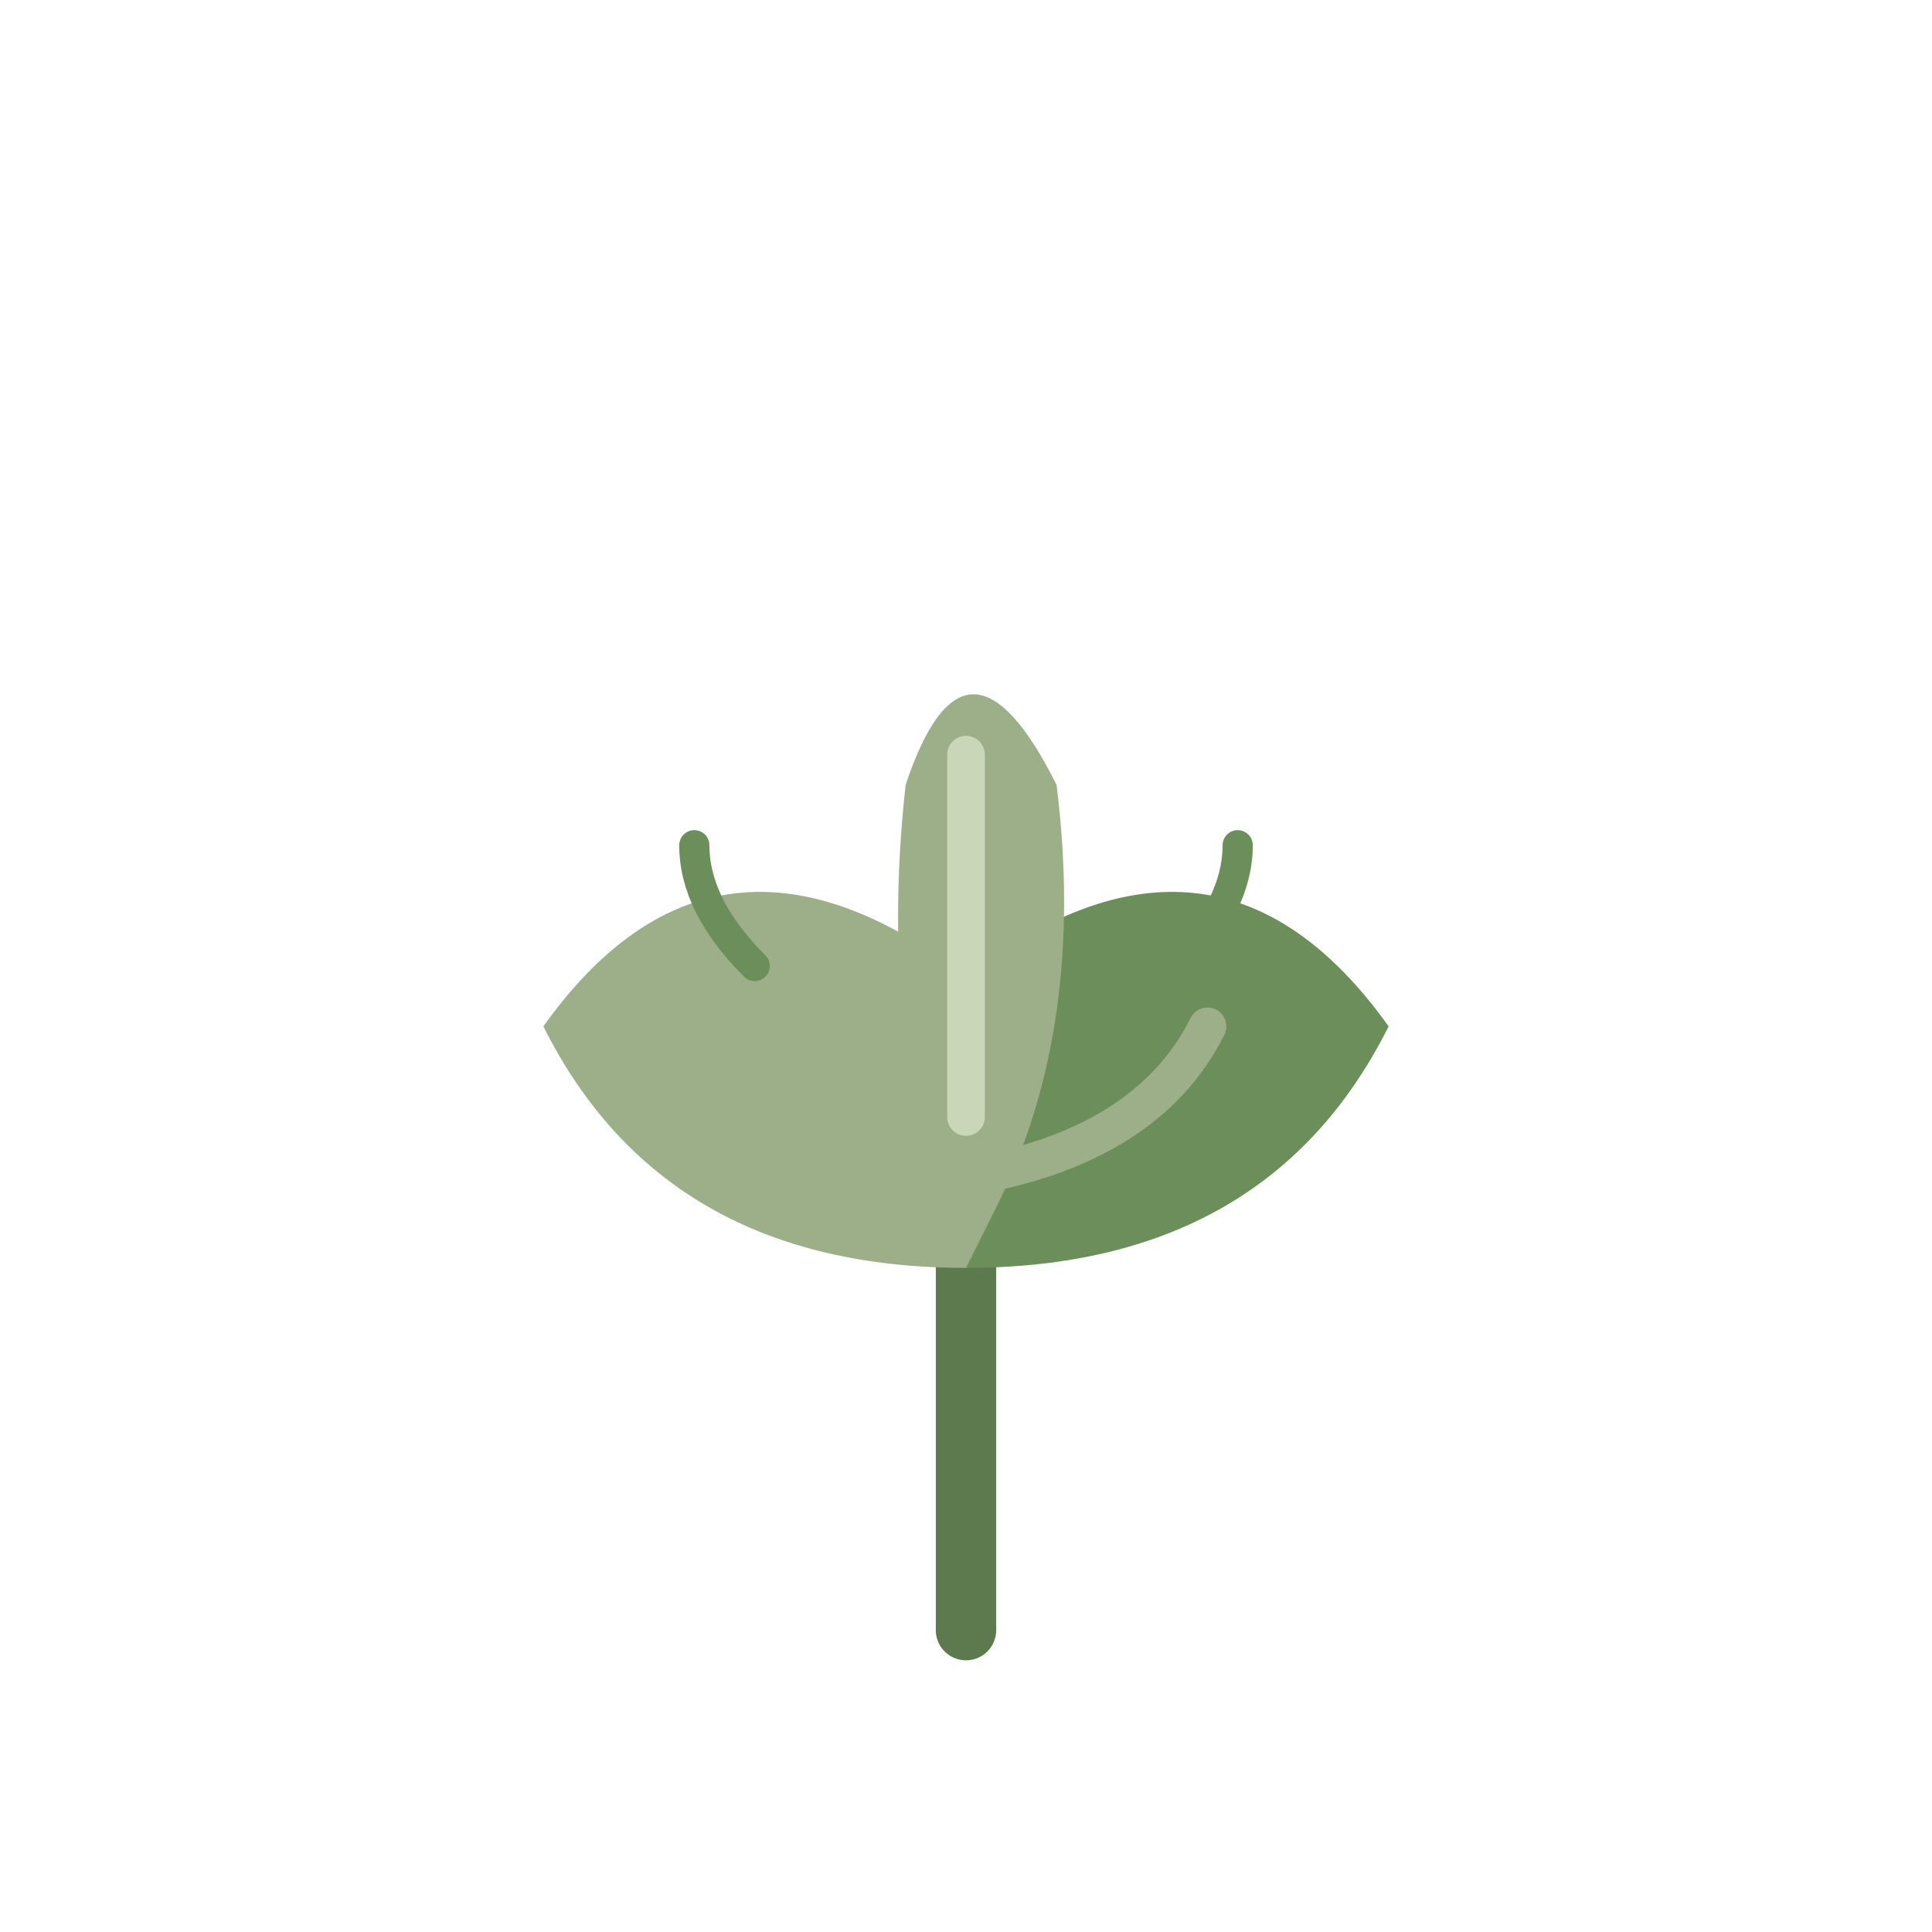
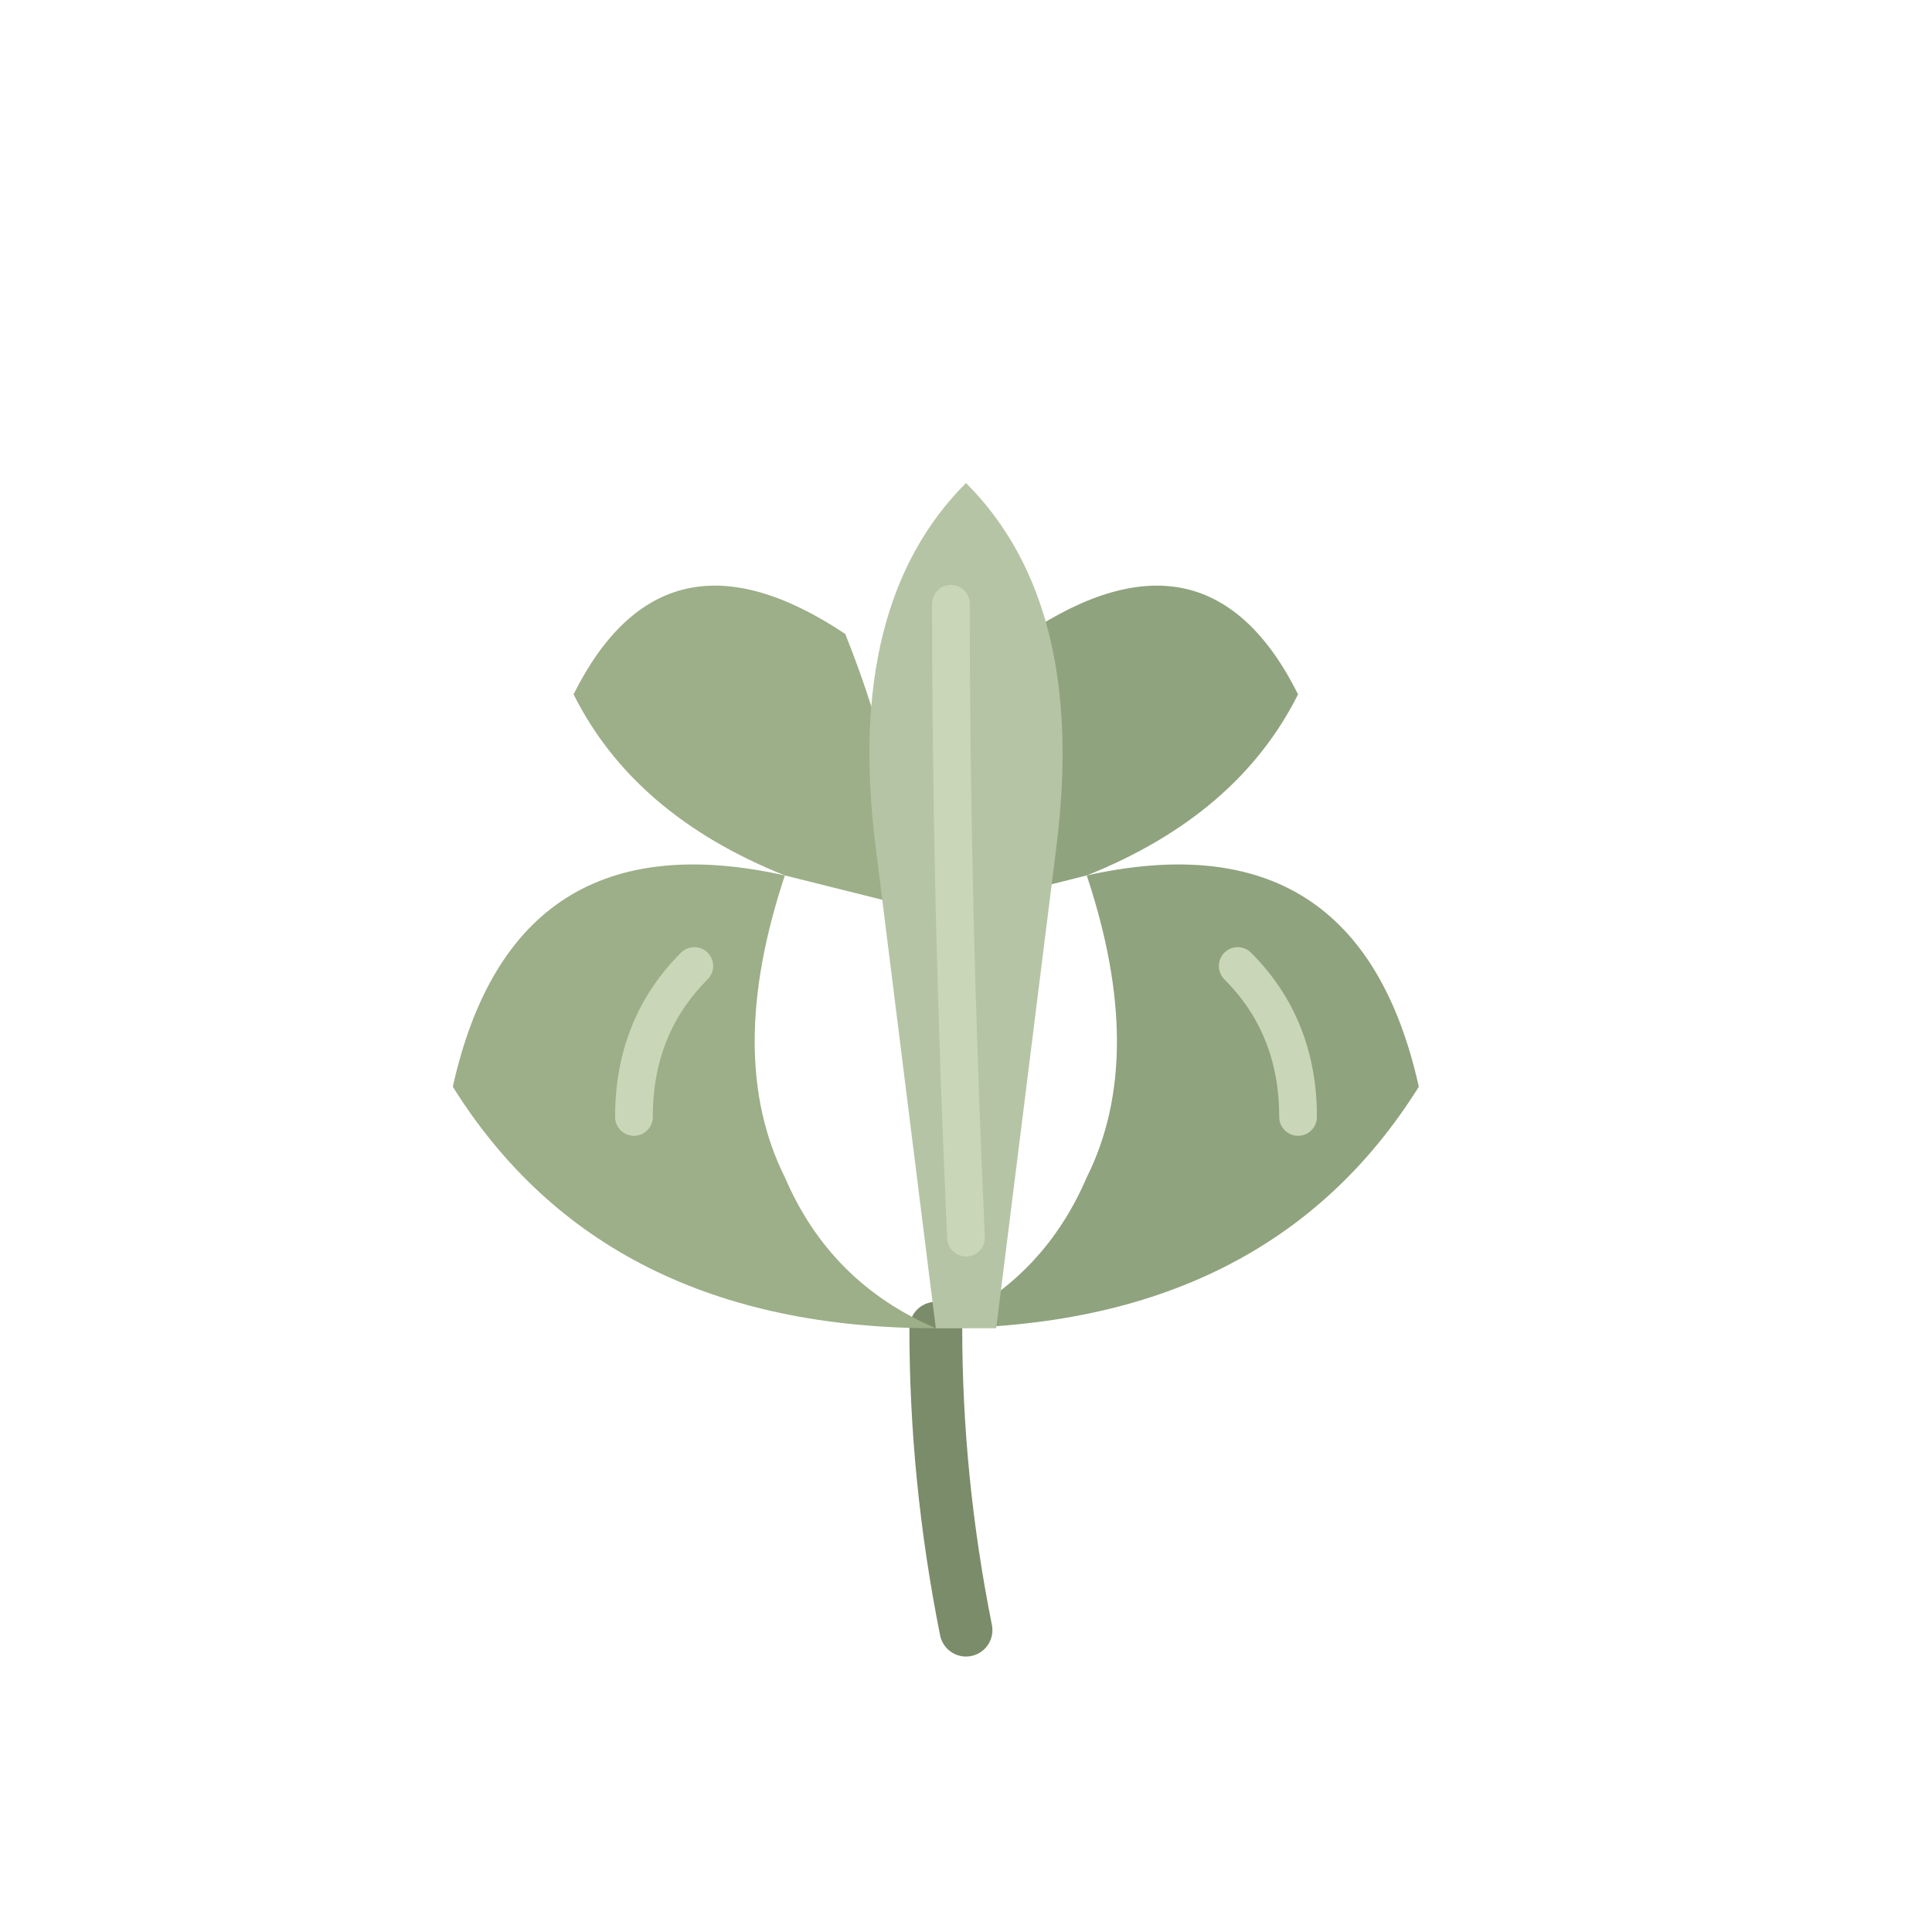
<svg xmlns="http://www.w3.org/2000/svg" viewBox="0 0 128 128">
-   <path d="M64 108 Q64 94 64 84" fill="none" stroke="#5C7A4D" stroke-width="4" stroke-linecap="round" />
-   <path d="M64 84 Q44 84 36 68 Q46 54 60 62 Q64 70 64 78 Z" fill="#9CAF88" />
-   <path d="M64 84 Q84 84 92 68 Q82 54 68 62 Q64 70 64 78 Z" fill="#6B8E5A" />
-   <path d="M64 78 Q52 76 48 68 M64 78 Q76 76 80 68" fill="none" stroke="#9CAF88" stroke-width="2.5" stroke-linecap="round" />
-   <path d="M64 84 Q58 70 60 52 Q64 40 70 52 Q72 68 66 80 Z" fill="#9CAF88" />
-   <path d="M64 74 L64 50" fill="none" stroke="#C9D6B8" stroke-width="2.5" stroke-linecap="round" />
-   <path d="M50 64 Q46 60 46 56 M78 64 Q82 60 82 56" fill="none" stroke="#6B8E5A" stroke-width="2" stroke-linecap="round" />
+   <path d="M64 108 Q62 98 62 88" fill="none" stroke="#7A8C6A" stroke-width="3.5" stroke-linecap="round" />
+   <path d="M62 88 Q40 88 30 72 Q34 54 52 58 Q48 70 52 78 Q55 85 62 88 Z" fill="#9CAF88" />
+   <path d="M52 58 Q42 54 38 46 Q44 34 56 42 Q60 52 60 60 Z" fill="#9CAF88" />
+   <path d="M62 88 Q84 88 94 72 Q90 54 72 58 Q76 70 72 78 Q69 85 62 88 Z" fill="#8FA37E" />
+   <path d="M72 58 Q82 54 86 46 Q80 34 68 42 Q64 52 64 60 Z" fill="#8FA37E" />
+   <path d="M62 88 L58 56 Q56 40 64 32 Q72 40 70 56 L66 88 Z" fill="#B5C4A5" />
+   <path d="M63 40 Q63 60 64 82" fill="none" stroke="#C9D6B8" stroke-width="2.5" stroke-linecap="round" />
+   <path d="M46 64 Q42 68 42 74 M82 64 Q86 68 86 74" fill="none" stroke="#C9D6B8" stroke-width="2.5" stroke-linecap="round" />
</svg>
